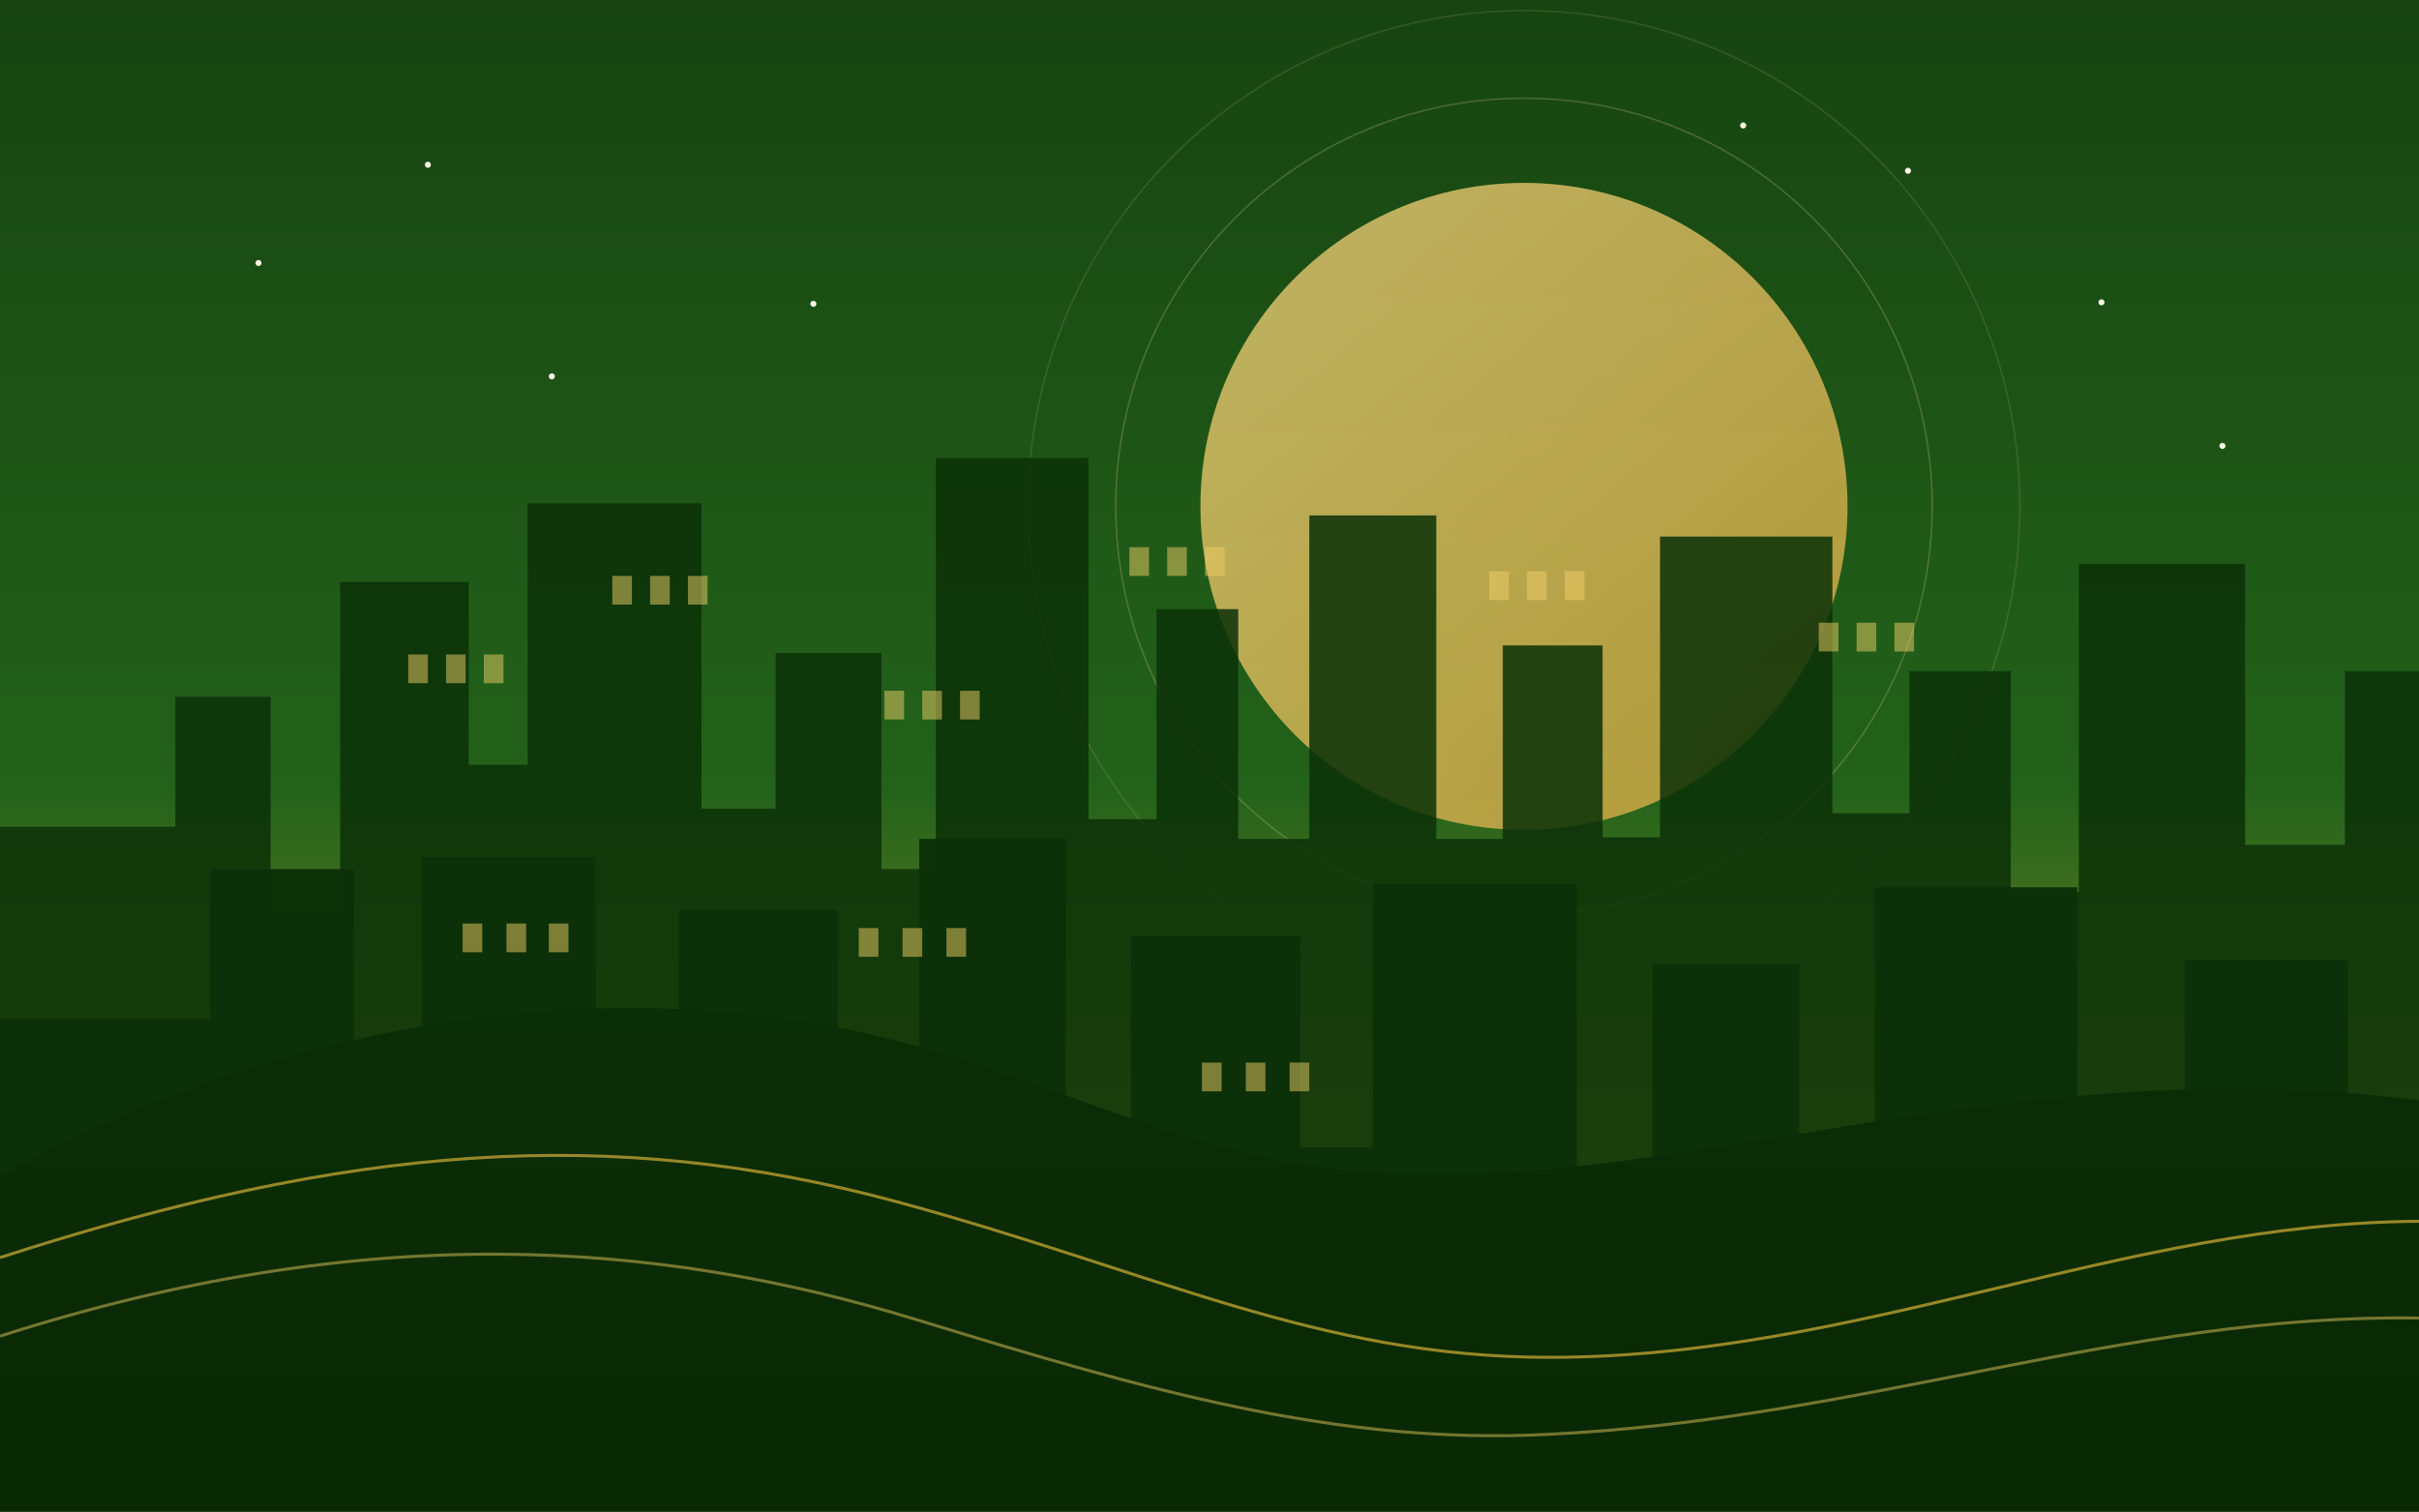
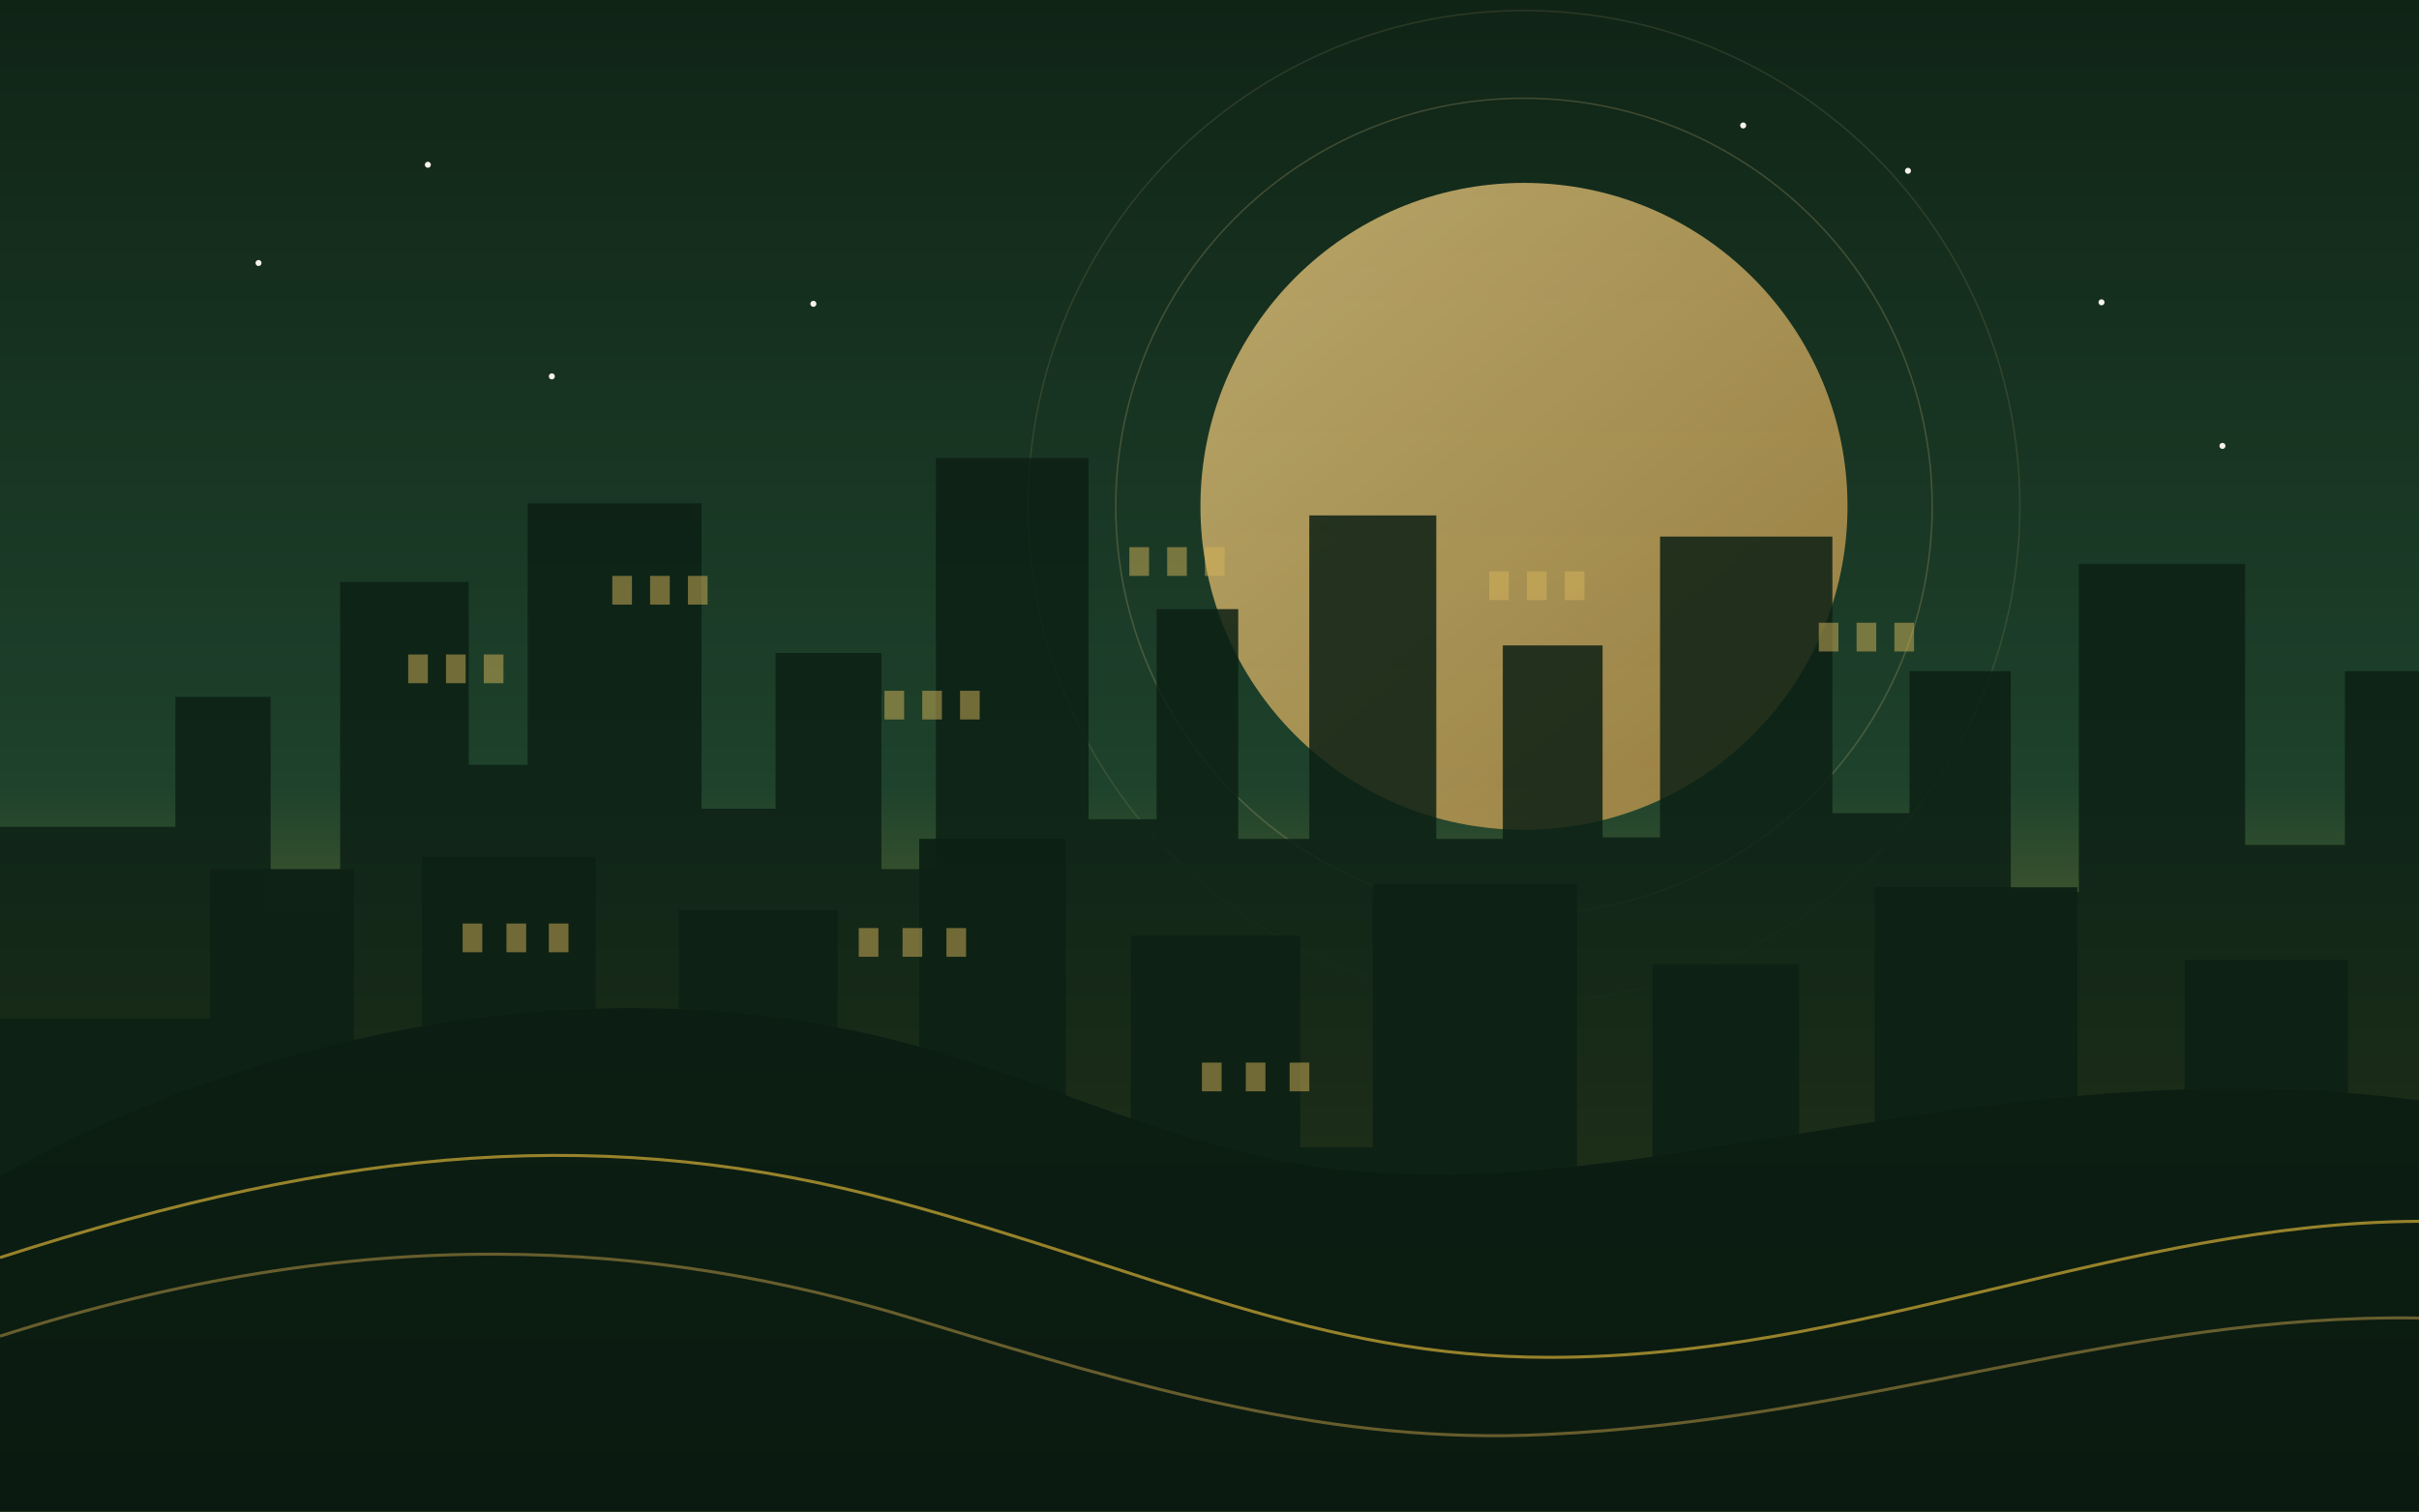
<svg xmlns="http://www.w3.org/2000/svg" viewBox="0 0 1600 1000" fill="none">
  <defs>
    <linearGradient id="sky" x1="800" y1="0" x2="800" y2="1000" gradientUnits="userSpaceOnUse">
-       <stop stop-color="#174411" />
-       <stop offset=".52" stop-color="#23621A" />
+       <stop stop-color="#102416" />
+       <stop offset=".52" stop-color="#1E422C" />
      <stop offset="1" stop-color="#D4AF37" />
    </linearGradient>
    <linearGradient id="sun" x1="450" y1="260" x2="900" y2="800" gradientUnits="userSpaceOnUse">
-       <stop stop-color="#F3D986" />
-       <stop offset="1" stop-color="#D9A941" />
+       <stop stop-color="#F0D38A" />
+       <stop offset="1" stop-color="#B98F46" />
    </linearGradient>
    <linearGradient id="road" x1="800" y1="540" x2="800" y2="1000" gradientUnits="userSpaceOnUse">
-       <stop stop-color="#0B3007" />
-       <stop offset="1" stop-color="#092804" />
+       <stop stop-color="#0C2014" />
+       <stop offset="1" stop-color="#0B1A10" />
    </linearGradient>
  </defs>
  <path fill="url(#sky)" d="M0 0h1600v1000H0z" />
  <circle cx="1008" cy="335" r="214" fill="url(#sun)" opacity=".78" />
-   <circle cx="1008" cy="335" r="270" stroke="#F6DF9B" stroke-opacity=".22" />
-   <circle cx="1008" cy="335" r="328" stroke="#F6DF9B" stroke-opacity=".13" />
-   <g fill="#0B3007">
+   <circle cx="1008" cy="335" r="270" stroke="#E1C788" stroke-opacity=".22" />
+   <circle cx="1008" cy="335" r="328" stroke="#E1C788" stroke-opacity=".13" />
+   <g fill="#0C2014">
    <path d="M0 547h116v-86h63v142h46V385h85v121h39V333h115v202h49V432h70v143h36V303h101v239h45V403h54v152h47V341h84v214h44V427h66v127h38V355h114v183h51V444h67v146h45V373h110v186h66V444h105v165h59v391H0V547Z" opacity=".85" />
    <path d="M0 674h139v-99h95v131h45V567h115v167h55V602h105v160h54V555h97v201h43V619h112v140h48V585h135v195h50V638h97v136h50V587h134v194h71V635h108v142h47V687h95v313H0V674Z" opacity=".96" />
  </g>
-   <g fill="#F0CE67" opacity=".5">
+   <g fill="#D6B35A" opacity=".5">
    <path d="M270 433h13v19h-13zm25 0h13v19h-13zm25 0h13v19h-13zm85-52h13v19h-13zm25 0h13v19h-13zm25 0h13v19h-13zm130 76h13v19h-13zm25 0h13v19h-13zm25 0h13v19h-13zm112-95h13v19h-13zm25 0h13v19h-13zm25 0h13v19h-13zm188 16h13v19h-13zm25 0h13v19h-13zm25 0h13v19h-13zm168 34h13v19h-13zm25 0h13v19h-13zm25 0h13v19h-13zm-947 199h13v19h-13zm29 0h13v19h-13zm28 0h13v19h-13zm-91 93h13v19h-13zm30 0h13v19h-13zm29 0h13v19h-13zm237-90h13v19h-13zm29 0h13v19h-13zm29 0h13v19h-13zm169 89h13v19h-13zm29 0h13v19h-13zm29 0h13v19h-13z" />
  </g>
  <path fill="url(#road)" d="M0 778c194-107 401-132 570-95 127 28 211 85 341 93 198 13 422-83 689-48v272H0V778Z" />
  <path d="M0 832c232-75 404-88 593-37 170 46 279 103 432 103 204 0 380-89 575-90" stroke="#D4AF37" stroke-opacity=".7" stroke-width="2" />
-   <path d="M0 884c240-77 433-64 606-11 150 46 277 83 417 76 211-10 382-80 577-77" stroke="#EAC85E" stroke-opacity=".48" stroke-width="2" />
-   <g fill="#FFF9E8">
+   <path d="M0 884c240-77 433-64 606-11 150 46 277 83 417 76 211-10 382-80 577-77" stroke="#CBA64C" stroke-opacity=".48" stroke-width="2" />
+   <g fill="#F7F3E8">
    <circle cx="171" cy="174" r="2" />
    <circle cx="283" cy="109" r="2" />
    <circle cx="538" cy="201" r="2" />
    <circle cx="1262" cy="113" r="2" />
    <circle cx="1390" cy="200" r="2" />
    <circle cx="1153" cy="83" r="2" />
    <circle cx="1470" cy="295" r="2" />
    <circle cx="365" cy="249" r="2" />
  </g>
</svg>
